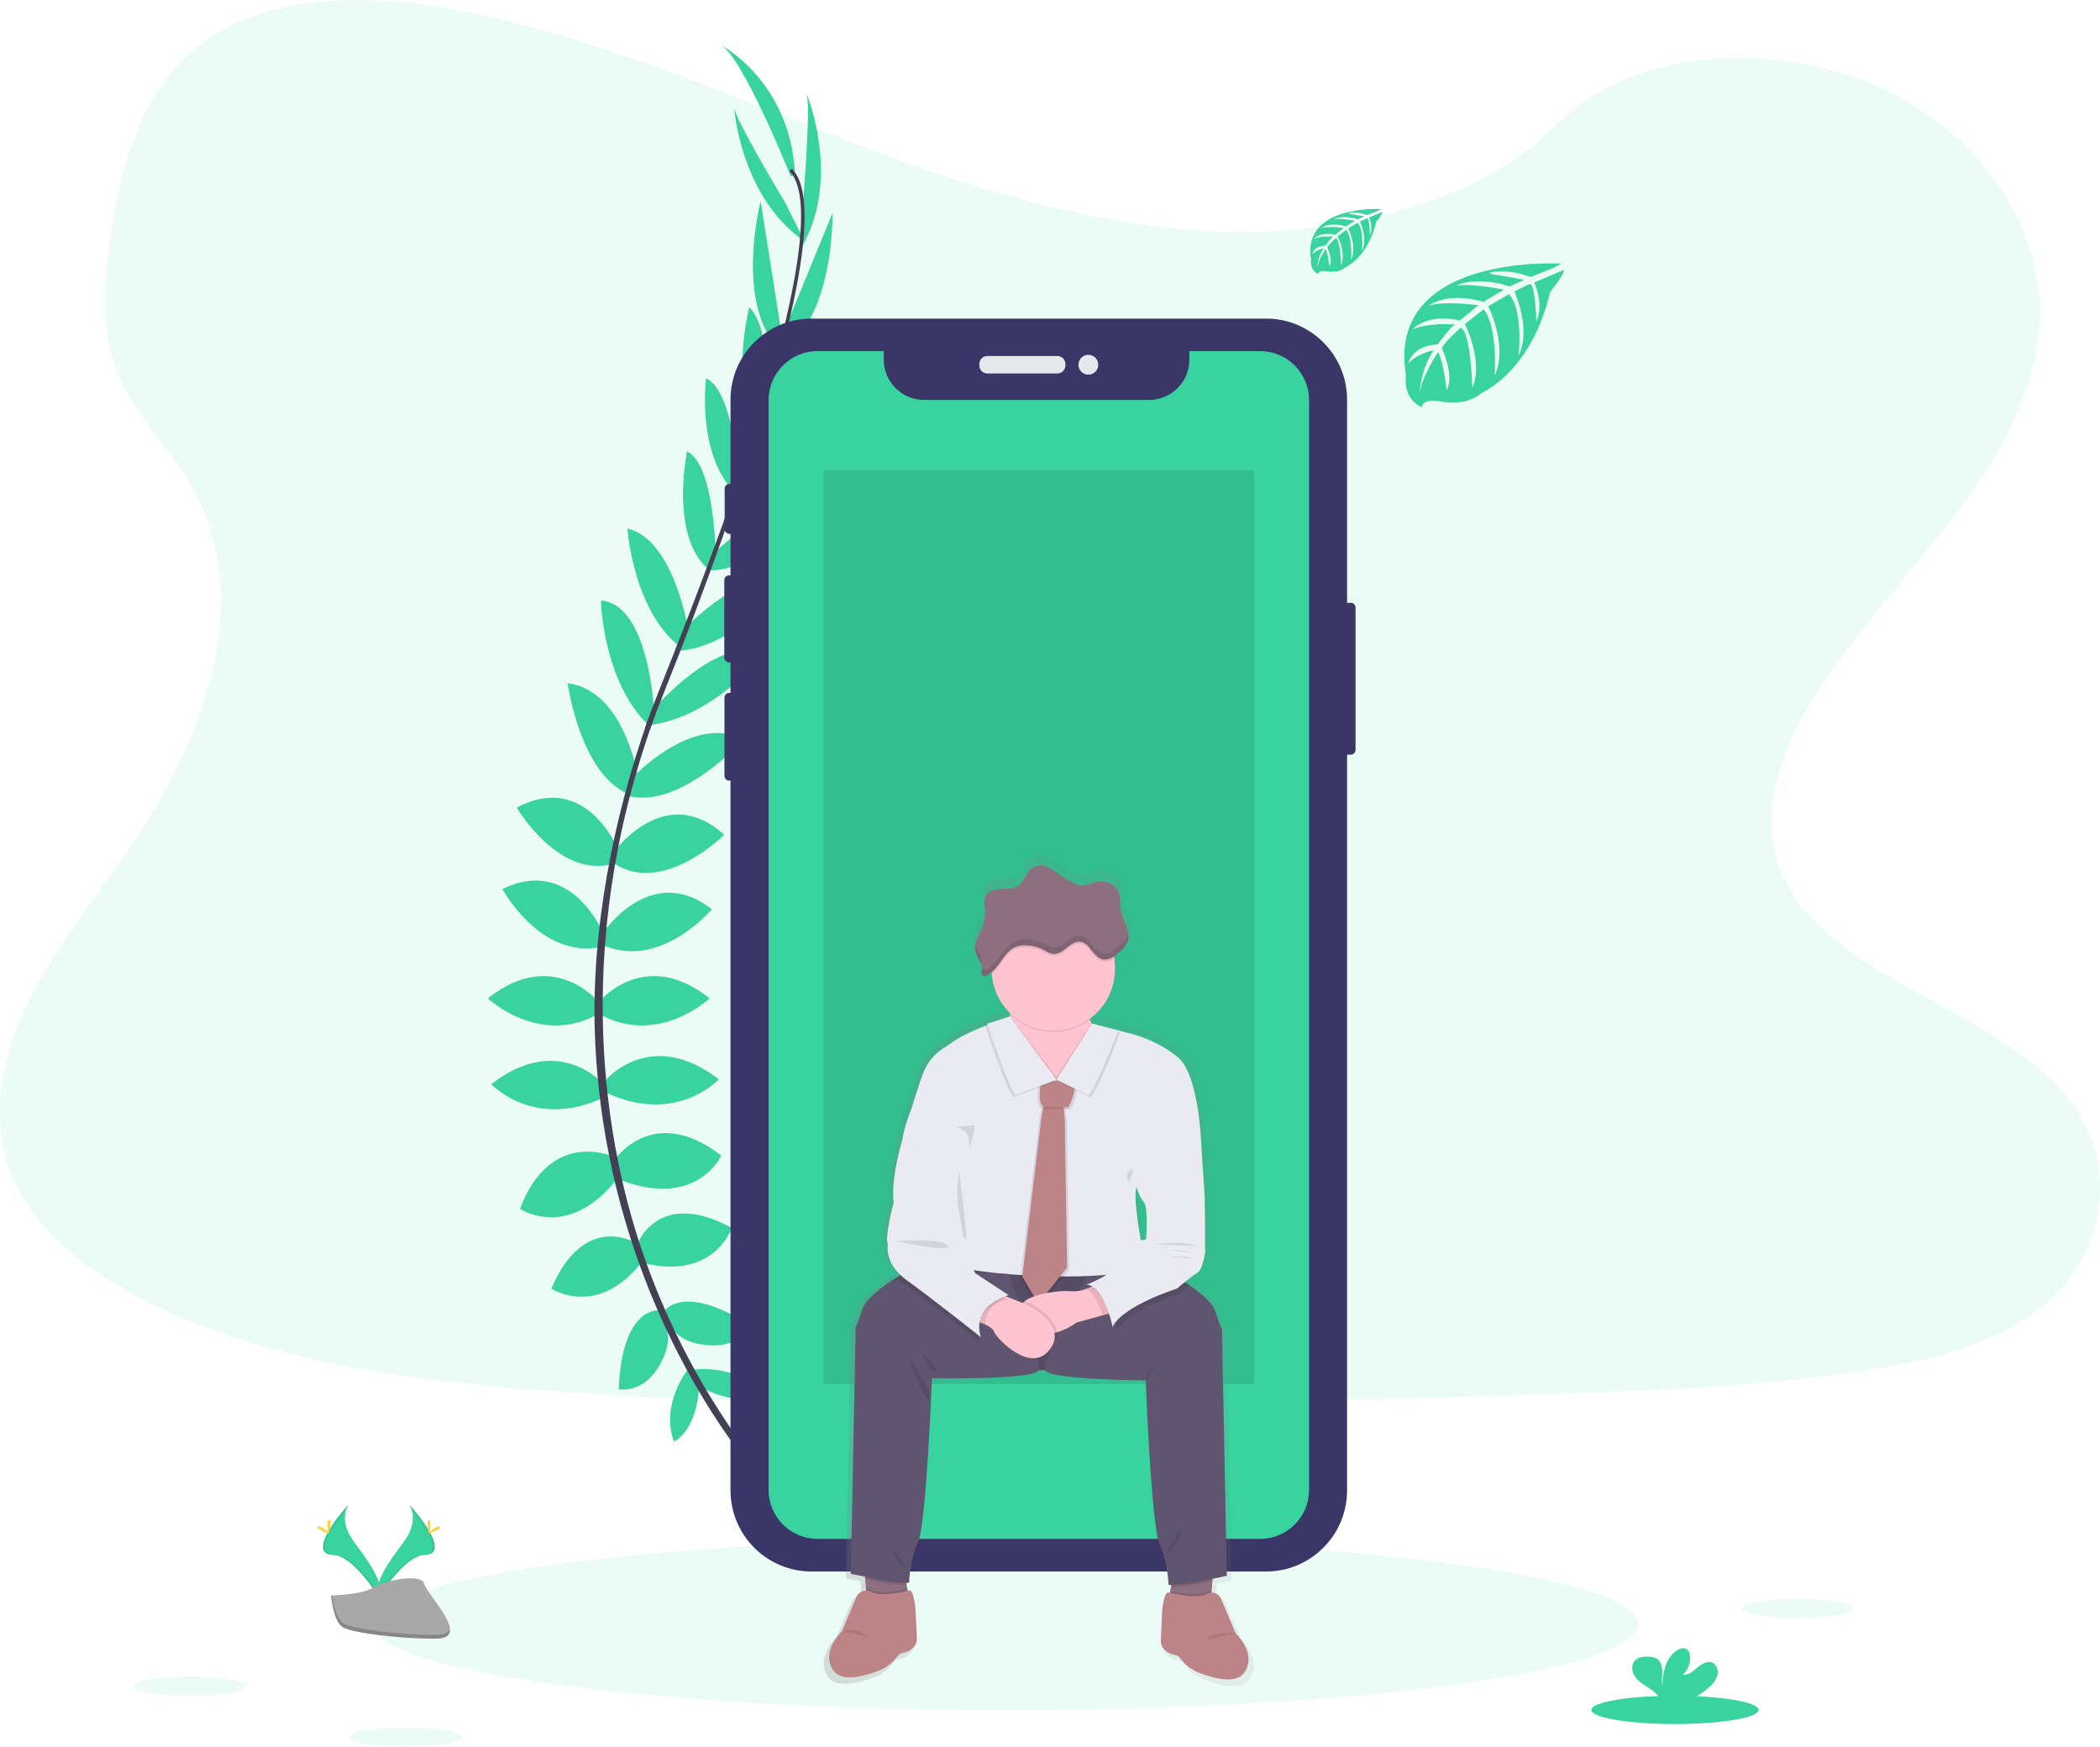
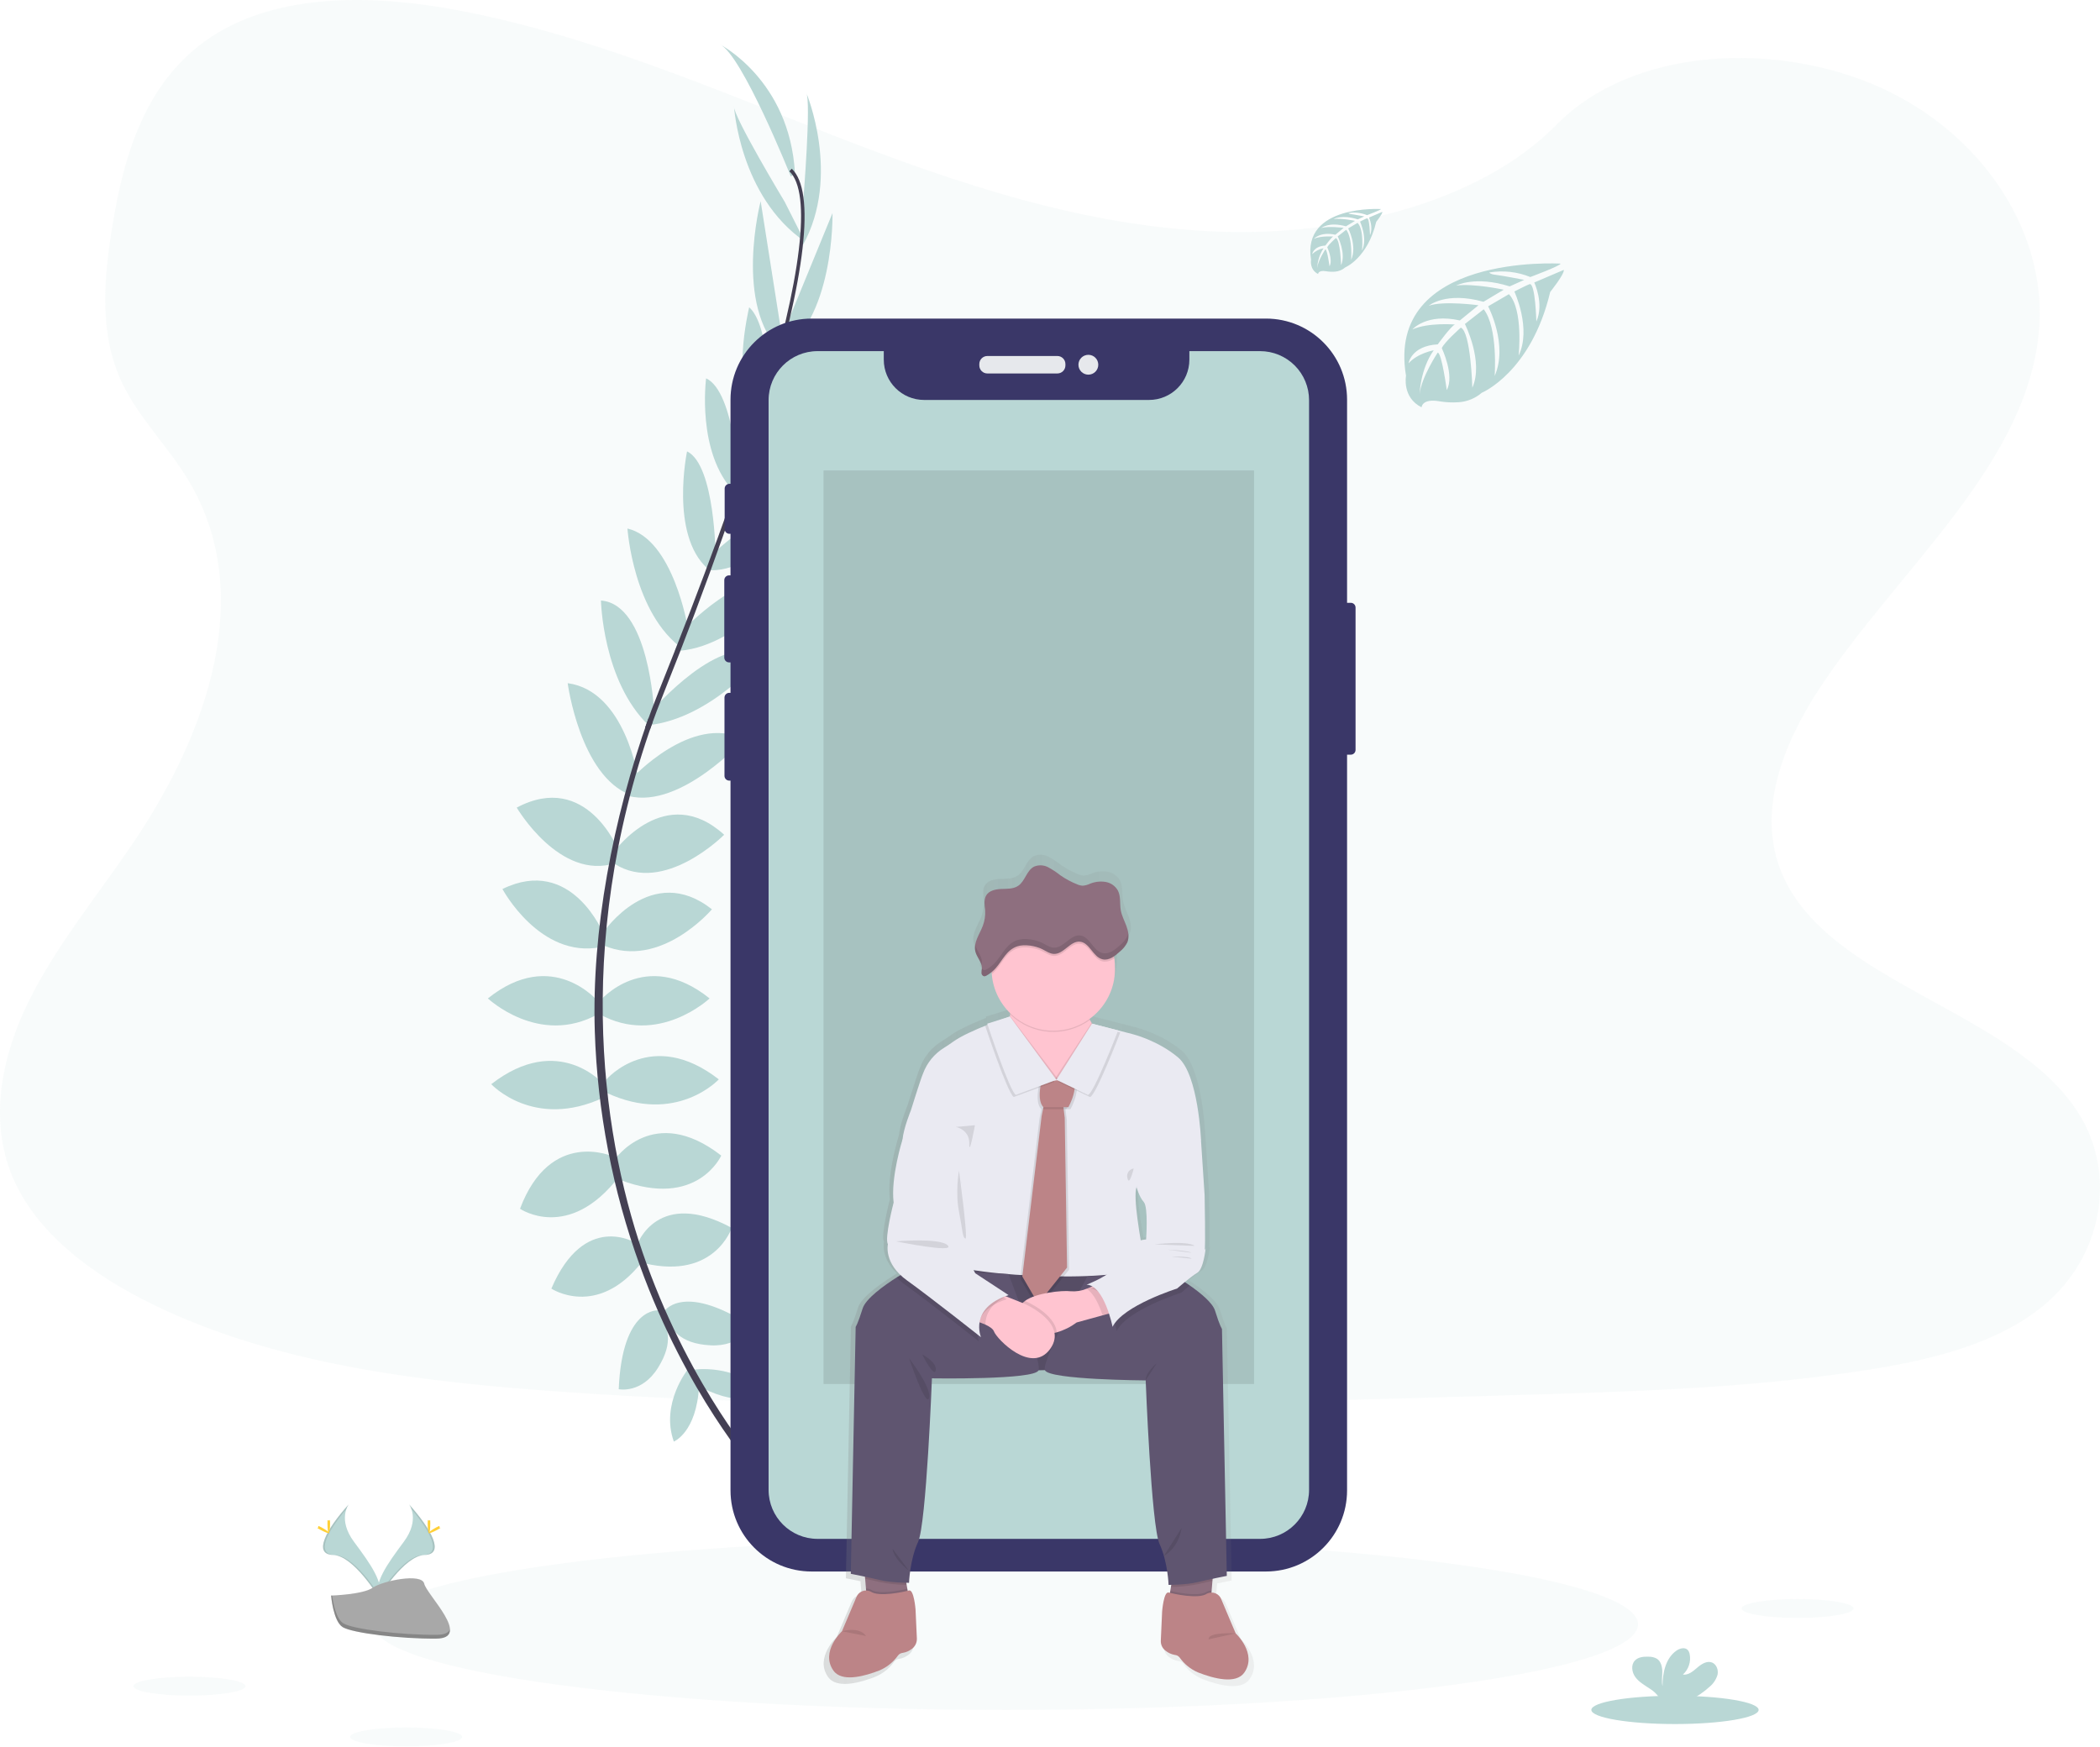
<svg xmlns="http://www.w3.org/2000/svg" id="ae7ad495-543d-4c4b-9483-8059c5566fe6" data-name="Layer 1" width="1009.54" height="839.64" viewBox="0 0 1009.54 839.64">
  <defs>
    <linearGradient id="f9d7795c-47ab-4264-adf8-fc9a284cd87a" x1="491.14" y1="640.96" x2="698.09" y2="640.96" gradientUnits="userSpaceOnUse">
      <stop offset="0" stop-color="gray" stop-opacity="0.25" />
      <stop offset="0.54" stop-color="gray" stop-opacity="0.12" />
      <stop offset="1" stop-color="gray" stop-opacity="0.1" />
    </linearGradient>
  </defs>
-   <path d="M681.78,141.58c-64.72-2.25-126.36-23.14-185.22-46S379.4,47.39,316.23,35.28c-40.63-7.79-87.1-8.89-119.83,12.89-31.51,21-41.69,57.15-47.16,90.73-4.12,25.26-6.54,51.85,4.74,75.49,7.84,16.42,21.74,30.22,31.36,45.95,33.47,54.72,9.81,122.2-26.45,175.63-17,25.07-36.75,49-49.88,75.66s-19.2,57.25-7.71,84.47c11.38,27,38.51,47.24,67.9,61.49,59.69,28.95,130,37.23,198.61,41.92,151.83,10.39,304.46,5.89,456.69,1.39,56.34-1.67,112.92-3.36,168.34-12.07,30.78-4.84,62.55-12.51,84.9-31.05,28.36-23.53,35.39-63.37,16.38-92.88-31.88-49.49-120-61.78-142.31-114.89-12.26-29.24.33-61.8,18.16-88.92,38.24-58.16,102.33-109.19,105.7-175.67,2.32-45.66-28.49-91.39-76.13-113-49.93-22.64-119.18-19.8-156,17.69C805.59,128.71,738.93,143.56,681.78,141.58Z" transform="translate(-95.23 -30.18)" fill="#38d39f" opacity="0.1" />
-   <ellipse cx="483.49" cy="780.99" rx="303.97" ry="41.12" fill="#38d39f" opacity="0.1" />
-   <path d="M428.24,688.75s21-3.36,33.6,11.48c0,0-9.24,7.28-29.12-2.8Z" transform="translate(-95.23 -30.18)" fill="#38d39f" />
-   <path d="M426,688.42S412.6,705,419.17,723.27c0,0,10.92-4.37,12.11-26.63Z" transform="translate(-95.23 -30.18)" fill="#38d39f" />
-   <path d="M414,661.31s8.4-15.4,42,6.16c0,0-4.48,10.36-19.32,9.52S417.87,669.43,414,661.31Z" transform="translate(-95.23 -30.18)" fill="#38d39f" />
-   <path d="M411.79,660.2s-17.43-2-19.12,37.9c0,0,11.05,2.3,18.9-10.33S416.17,668.08,411.79,660.2Z" transform="translate(-95.23 -30.18)" fill="#38d39f" />
-   <path d="M401.63,628.38s9.8-27.17,45.37-7.85c0,0-8.12,24.93-41.73,17.09Z" transform="translate(-95.23 -30.18)" fill="#38d39f" />
-   <path d="M390.71,587.77s18.48-27.44,51.25-2c0,0-11.48,25.76-48.45,11.76Z" transform="translate(-95.23 -30.18)" fill="#38d39f" />
-   <path d="M386.79,549.13s21.56-25.2,54,0c0,0-20.45,22.12-54,6.44Z" transform="translate(-95.23 -30.18)" fill="#38d39f" />
-   <path d="M383.43,511.61s21.84-26.33,52.93-1.4c0,0-24.65,23.24-52.93,7.56Z" transform="translate(-95.23 -30.18)" fill="#38d39f" />
-   <path d="M385.39,478.28s23-33.88,52.09-10.92c0,0-24.65,29.13-52.09,17.36Z" transform="translate(-95.23 -30.18)" fill="#38d39f" />
-   <path d="M390.71,439.36s24.36-33.6,52.65-7.84c0,0-28.85,29.12-52.65,14Z" transform="translate(-95.23 -30.18)" fill="#38d39f" />
-   <path d="M398.84,404.57s28.83-31.57,54-19c0,0-30.06,33.53-55.26,27.37Z" transform="translate(-95.23 -30.18)" fill="#38d39f" />
-   <path d="M408.91,371.6s33.33-38.65,52.65-25.77c0,0-24.52,30-55,33.05Z" transform="translate(-95.23 -30.18)" fill="#38d39f" />
-   <path d="M423.46,333.34s29.14-31.58,50.42-23.74c0,0-24.92,32.77-54.33,33.61Z" transform="translate(-95.23 -30.18)" fill="#38d39f" />
-   <path d="M436.64,297.56s32.2-30.24,46.2-24.92c0,0-23.24,33.6-47.6,31.64Z" transform="translate(-95.23 -30.18)" fill="#38d39f" />
-   <path d="M449.52,264.52s27.72-36.12,42.84-33.32c0,0-16.8,32.2-42.84,37Z" transform="translate(-95.23 -30.18)" fill="#38d39f" />
-   <path d="M463.49,220s24.51-27.7,37.74-27.63c0,0-19.34,37-38.74,36.66Z" transform="translate(-95.23 -30.18)" fill="#38d39f" />
-   <path d="M471.78,190.31l23.66-57.68s1.19,52.14-26.68,68.38Z" transform="translate(-95.23 -30.18)" fill="#38d39f" />
-   <path d="M481.38,126.7s3.92-48.16,1.4-52.08c0,0,16.93,40-1.56,73.36Z" transform="translate(-95.23 -30.18)" fill="#38d39f" />
-   <path d="M400.72,627.73s-24.55-15.21-40.43,22c0,0,21.84,14.5,43.31-12.51Z" transform="translate(-95.23 -30.18)" fill="#38d39f" />
-   <path d="M389.93,586.22s-30.1-13.73-44.71,25.12c0,0,23.26,16,47.45-15.3Z" transform="translate(-95.23 -30.18)" fill="#38d39f" />
-   <path d="M385.39,551.44s-21.56-25.2-54,0c0,0,20.44,22.12,54,6.44Z" transform="translate(-95.23 -30.18)" fill="#38d39f" />
-   <path d="M382.7,511.61s-21.85-26.33-52.93-1.4c0,0,24.64,23.24,52.93,7.56Z" transform="translate(-95.23 -30.18)" fill="#38d39f" />
-   <path d="M385.39,479.24s-15.32-37.95-48.62-21.63c0,0,18,33.66,47.27,27.93Z" transform="translate(-95.23 -30.18)" fill="#38d39f" />
-   <path d="M392.64,439.17s-15.22-38.61-49-20.71c0,0,20.68,35.39,47.5,26.68Z" transform="translate(-95.23 -30.18)" fill="#38d39f" />
-   <path d="M402.08,404.77s-6-42.34-33.95-46.13c0,0,5.93,44.64,30.22,53.75Z" transform="translate(-95.23 -30.18)" fill="#38d39f" />
-   <path d="M409.63,371.67s-2.35-51-25.5-52.77c0,0,.78,38.7,22.89,60Z" transform="translate(-95.23 -30.18)" fill="#38d39f" />
-   <path d="M425.87,331.88s-6.91-42.4-29-47.59c0,0,2.74,41.07,26.81,58Z" transform="translate(-95.23 -30.18)" fill="#38d39f" />
-   <path d="M439.26,297.87s-.24-44.18-13.74-50.67c0,0-8.37,40,9.83,56.31Z" transform="translate(-95.23 -30.18)" fill="#38d39f" />
-   <path d="M450.55,264s-1.9-45.5-15.87-51.91c0,0-4.79,36,13.77,54.88Z" transform="translate(-95.23 -30.18)" fill="#38d39f" />
-   <path d="M465.45,223.6s-.09-37-10.07-45.68c0,0-9.92,40.54,4.86,53.12Z" transform="translate(-95.23 -30.18)" fill="#38d39f" />
-   <path d="M470.6,188.49l-9.7-61.59s-13.2,50.47,10.16,72.7Z" transform="translate(-95.23 -30.18)" fill="#38d39f" />
-   <path d="M472.5,127.28s-24.93-41.39-24.41-46c0,0,2.64,43.4,34,65Z" transform="translate(-95.23 -30.18)" fill="#38d39f" />
-   <path d="M475.42,115.06S451.9,56.25,441.26,51.49c0,0,33.6,17.08,36.12,61.89Z" transform="translate(-95.23 -30.18)" fill="#38d39f" />
+   <path d="M681.78,141.58c-64.72-2.25-126.36-23.14-185.22-46S379.4,47.39,316.23,35.28c-40.63-7.79-87.1-8.89-119.83,12.89-31.51,21-41.69,57.15-47.16,90.73-4.12,25.26-6.54,51.85,4.74,75.49,7.84,16.42,21.74,30.22,31.36,45.95,33.47,54.72,9.81,122.2-26.45,175.63-17,25.07-36.75,49-49.88,75.66s-19.2,57.25-7.71,84.47c11.38,27,38.51,47.24,67.9,61.49,59.69,28.95,130,37.23,198.61,41.92,151.83,10.39,304.46,5.89,456.69,1.39,56.34-1.67,112.92-3.36,168.34-12.07,30.78-4.84,62.55-12.51,84.9-31.05,28.36-23.53,35.39-63.37,16.38-92.88-31.88-49.49-120-61.78-142.31-114.89-12.26-29.24.33-61.8,18.16-88.92,38.24-58.16,102.33-109.19,105.7-175.67,2.32-45.66-28.49-91.39-76.13-113-49.93-22.64-119.18-19.8-156,17.69C805.59,128.71,738.93,143.56,681.78,141.58Z" transform="translate(-95.23 -30.18)" fill="#b9d7d5" opacity="0.1" />
+   <ellipse cx="483.49" cy="780.99" rx="303.97" ry="41.12" fill="#b9d7d5" opacity="0.1" />
+   <path d="M428.24,688.75s21-3.36,33.6,11.48c0,0-9.24,7.28-29.12-2.8Z" transform="translate(-95.23 -30.18)" fill="#b9d7d5" />
+   <path d="M426,688.42S412.6,705,419.17,723.27c0,0,10.92-4.37,12.11-26.63Z" transform="translate(-95.23 -30.18)" fill="#b9d7d5" />
+   <path d="M414,661.31s8.4-15.4,42,6.16c0,0-4.48,10.36-19.32,9.52S417.87,669.43,414,661.31Z" transform="translate(-95.23 -30.18)" fill="#b9d7d5" />
+   <path d="M411.79,660.2s-17.43-2-19.12,37.9c0,0,11.05,2.3,18.9-10.33S416.17,668.08,411.79,660.2Z" transform="translate(-95.23 -30.18)" fill="#b9d7d5" />
+   <path d="M401.63,628.38s9.8-27.17,45.37-7.85c0,0-8.12,24.93-41.73,17.09Z" transform="translate(-95.23 -30.18)" fill="#b9d7d5" />
+   <path d="M390.71,587.77s18.48-27.44,51.25-2c0,0-11.48,25.76-48.45,11.76Z" transform="translate(-95.23 -30.18)" fill="#b9d7d5" />
+   <path d="M386.79,549.13s21.56-25.2,54,0c0,0-20.45,22.12-54,6.44Z" transform="translate(-95.23 -30.18)" fill="#b9d7d5" />
+   <path d="M383.43,511.61s21.84-26.33,52.93-1.4c0,0-24.65,23.24-52.93,7.56Z" transform="translate(-95.23 -30.18)" fill="#b9d7d5" />
+   <path d="M385.39,478.28s23-33.88,52.09-10.92c0,0-24.65,29.13-52.09,17.36Z" transform="translate(-95.23 -30.18)" fill="#b9d7d5" />
+   <path d="M390.71,439.36s24.36-33.6,52.65-7.84c0,0-28.85,29.12-52.65,14Z" transform="translate(-95.23 -30.18)" fill="#b9d7d5" />
+   <path d="M398.84,404.57s28.83-31.57,54-19c0,0-30.06,33.53-55.26,27.37Z" transform="translate(-95.23 -30.18)" fill="#b9d7d5" />
+   <path d="M408.91,371.6s33.33-38.65,52.65-25.77c0,0-24.52,30-55,33.05Z" transform="translate(-95.23 -30.18)" fill="#b9d7d5" />
+   <path d="M423.46,333.34s29.14-31.58,50.42-23.74c0,0-24.92,32.77-54.33,33.61Z" transform="translate(-95.23 -30.18)" fill="#b9d7d5" />
+   <path d="M436.64,297.56s32.2-30.24,46.2-24.92c0,0-23.24,33.6-47.6,31.64Z" transform="translate(-95.23 -30.18)" fill="#b9d7d5" />
+   <path d="M449.52,264.52s27.72-36.12,42.84-33.32c0,0-16.8,32.2-42.84,37Z" transform="translate(-95.23 -30.18)" fill="#b9d7d5" />
+   <path d="M463.49,220s24.51-27.7,37.74-27.63c0,0-19.34,37-38.74,36.66Z" transform="translate(-95.23 -30.18)" fill="#b9d7d5" />
+   <path d="M471.78,190.31l23.66-57.68s1.19,52.14-26.68,68.38Z" transform="translate(-95.23 -30.18)" fill="#b9d7d5" />
+   <path d="M481.38,126.7s3.92-48.16,1.4-52.08c0,0,16.93,40-1.56,73.36Z" transform="translate(-95.23 -30.18)" fill="#b9d7d5" />
+   <path d="M400.72,627.73s-24.55-15.21-40.43,22c0,0,21.84,14.5,43.31-12.51Z" transform="translate(-95.23 -30.18)" fill="#b9d7d5" />
+   <path d="M389.93,586.22s-30.1-13.73-44.71,25.12c0,0,23.26,16,47.45-15.3Z" transform="translate(-95.23 -30.18)" fill="#b9d7d5" />
+   <path d="M385.39,551.44s-21.56-25.2-54,0c0,0,20.44,22.12,54,6.44Z" transform="translate(-95.23 -30.18)" fill="#b9d7d5" />
+   <path d="M382.7,511.61s-21.85-26.33-52.93-1.4c0,0,24.64,23.24,52.93,7.56Z" transform="translate(-95.23 -30.18)" fill="#b9d7d5" />
+   <path d="M385.39,479.24s-15.32-37.95-48.62-21.63c0,0,18,33.66,47.27,27.93Z" transform="translate(-95.23 -30.18)" fill="#b9d7d5" />
+   <path d="M392.64,439.17s-15.22-38.61-49-20.71c0,0,20.68,35.39,47.5,26.68Z" transform="translate(-95.23 -30.18)" fill="#b9d7d5" />
+   <path d="M402.08,404.77s-6-42.34-33.95-46.13c0,0,5.93,44.64,30.22,53.75Z" transform="translate(-95.23 -30.18)" fill="#b9d7d5" />
+   <path d="M409.63,371.67s-2.35-51-25.5-52.77c0,0,.78,38.7,22.89,60Z" transform="translate(-95.23 -30.18)" fill="#b9d7d5" />
+   <path d="M425.87,331.88s-6.91-42.4-29-47.59c0,0,2.74,41.07,26.81,58Z" transform="translate(-95.23 -30.18)" fill="#b9d7d5" />
+   <path d="M439.26,297.87s-.24-44.18-13.74-50.67c0,0-8.37,40,9.83,56.31Z" transform="translate(-95.23 -30.18)" fill="#b9d7d5" />
+   <path d="M450.55,264s-1.9-45.5-15.87-51.91c0,0-4.79,36,13.77,54.88Z" transform="translate(-95.23 -30.18)" fill="#b9d7d5" />
+   <path d="M465.45,223.6s-.09-37-10.07-45.68c0,0-9.92,40.54,4.86,53.12Z" transform="translate(-95.23 -30.18)" fill="#b9d7d5" />
+   <path d="M470.6,188.49l-9.7-61.59s-13.2,50.47,10.16,72.7Z" transform="translate(-95.23 -30.18)" fill="#b9d7d5" />
+   <path d="M472.5,127.28s-24.93-41.39-24.41-46c0,0,2.64,43.4,34,65Z" transform="translate(-95.23 -30.18)" fill="#b9d7d5" />
+   <path d="M475.42,115.06S451.9,56.25,441.26,51.49c0,0,33.6,17.08,36.12,61.89Z" transform="translate(-95.23 -30.18)" fill="#b9d7d5" />
  <path d="M462.36,229.35l-1.61-.49c19.85-64.73,24.81-106,13.95-116.34l1.16-1.22C487.36,122.21,482.7,163,462.36,229.35Z" transform="translate(-95.23 -30.18)" fill="#444053" />
  <path d="M407.7,380.87l-2.37-.84c2.1-5.93,4.37-11.95,6.75-17.89,20.72-51.64,38.36-99.67,49.67-136.55l2.07-1c-11.33,36.95-28.65,86.83-49.4,138.53C412.05,369,409.79,375,407.7,380.87Z" transform="translate(-95.23 -30.18)" fill="#444053" />
  <path d="M457.79,737.2c-.32-.36-32.5-36.58-54.92-98.44A364.43,364.43,0,0,1,381.17,526c-1.54-48.13,8.56-101.87,25.86-150.68l1.88,2.2c-38.83,109.56-23.4,203.45-2.94,260,22.2,61.29,54,97.13,54.32,97.48Z" transform="translate(-95.23 -30.18)" fill="#444053" />
  <rect x="642.8" y="289.82" width="8.86" height="73.02" rx="2.29" ry="2.29" fill="#3a3768" />
  <rect x="348.37" y="232.61" width="4.97" height="24.04" rx="2.29" ry="2.29" fill="#3a3768" />
  <rect x="348.19" y="276.63" width="5.6" height="41.84" rx="2.29" ry="2.29" fill="#3a3768" />
  <rect x="348.28" y="333.11" width="5.33" height="42.2" rx="2.29" ry="2.29" fill="#3a3768" />
  <rect x="351.18" y="153.17" width="296.4" height="602.39" rx="38.99" ry="38.99" fill="#3a3768" />
-   <path d="M701,199H667v4.09a19.38,19.38,0,0,1-19.39,19.38H539.48a19.38,19.38,0,0,1-19.39-19.38V199H488.26a23.54,23.54,0,0,0-23.54,23.54V746.51a23.54,23.54,0,0,0,23.54,23.54H701a23.54,23.54,0,0,0,23.54-23.54V222.58A23.54,23.54,0,0,0,701,199Z" transform="translate(-95.23 -30.18)" fill="#38d39f" />
+   <path d="M701,199H667v4.09a19.38,19.38,0,0,1-19.39,19.38H539.48a19.38,19.38,0,0,1-19.39-19.38V199H488.26a23.54,23.54,0,0,0-23.54,23.54V746.51a23.54,23.54,0,0,0,23.54,23.54H701a23.54,23.54,0,0,0,23.54-23.54V222.58A23.54,23.54,0,0,0,701,199Z" transform="translate(-95.23 -30.18)" fill="#b9d7d5" />
  <rect x="470.79" y="171.16" width="41.39" height="8.4" rx="3.87" ry="3.87" fill="#e6e8ec" />
  <circle cx="523.21" cy="175.36" r="4.77" fill="#e6e8ec" />
-   <path d="M845.43,156.93s-84.2-5.08-74.28,53.92c0,0-2,10.43,7.48,15.16,0,0,.15-4.37,8.64-2.88a39.5,39.5,0,0,0,9.15.44A19.06,19.06,0,0,0,807.6,219h0s23.67-9.78,32.87-48.46c0,0,6.81-8.44,6.54-10.61L832.8,166s4.86,10.25,1,18.77c0,0-.46-18.4-3.19-18-.55.08-7.38,3.55-7.38,3.55s8.35,17.85,2.05,30.83c0,0,2.39-22-4.66-29.54l-10,5.84s9.76,18.44,3.14,33.49c0,0,1.7-23.08-5.25-32.07l-9.06,7.07s9.17,18.17,3.58,30.65c0,0-.73-26.86-5.54-28.89,0,0-7.93,7-9.14,9.86,0,0,6.28,13.2,2.38,20.16,0,0-2.39-17.9-4.35-18,0,0-7.9,11.86-8.72,20,0,0,.34-12.09,6.81-21.12,0,0-7.64,1.31-12.1,6.26,0,0,1.23-8.38,14.05-9.12,0,0,6.53-9,8.27-9.54,0,0-12.74-1.07-20.47,2.36,0,0,6.8-7.91,22.81-4.31l8.95-7.31s-16.78-2.29-23.9.24c0,0,8.19-7,26.31-1.9l9.74-5.82s-14.31-3.08-22.83-2c0,0,9-4.85,25.69.41l7-3.13s-10.48-2.06-13.55-2.39-3.23-1.17-3.23-1.17a36.35,36.35,0,0,1,19.69,2.19S845.68,157.86,845.43,156.93Z" transform="translate(-95.23 -30.18)" fill="#38d39f" />
-   <path d="M759.06,130.69s-38-2.29-33.56,24.37c0,0-.89,4.71,3.38,6.85,0,0,.07-2,3.91-1.31a17.51,17.51,0,0,0,4.13.2,8.56,8.56,0,0,0,5.05-2.08h0s10.7-4.42,14.86-21.9c0,0,3.07-3.81,2.95-4.79l-6.42,2.74s2.19,4.63.47,8.48c0,0-.21-8.31-1.44-8.12-.25,0-3.34,1.61-3.34,1.61s3.78,8.07.93,13.93c0,0,1.08-9.94-2.11-13.35L743.35,140s4.41,8.33,1.42,15.13c0,0,.77-10.43-2.37-14.49l-4.09,3.2s4.14,8.21,1.62,13.85c0,0-.34-12.14-2.51-13.06,0,0-3.58,3.16-4.13,4.46,0,0,2.84,6,1.08,9.11,0,0-1.08-8.09-2-8.13,0,0-3.57,5.36-3.94,9a19.52,19.52,0,0,1,3.08-9.54,10.76,10.76,0,0,0-5.47,2.83s.56-3.79,6.35-4.12c0,0,3-4.07,3.74-4.32,0,0-5.76-.48-9.25,1.07,0,0,3.07-3.57,10.3-1.95l4-3.3s-7.59-1-10.8.11c0,0,3.7-3.16,11.89-.86l4.4-2.63s-6.47-1.39-10.32-.89c0,0,4.07-2.19,11.61.18l3.15-1.41s-4.74-.93-6.13-1.08-1.46-.53-1.46-.53a16.39,16.39,0,0,1,8.9,1S759.18,131.11,759.06,130.69Z" transform="translate(-95.23 -30.18)" fill="#38d39f" />
+   <path d="M845.43,156.93s-84.2-5.08-74.28,53.92c0,0-2,10.43,7.48,15.16,0,0,.15-4.37,8.64-2.88a39.5,39.5,0,0,0,9.15.44A19.06,19.06,0,0,0,807.6,219h0s23.67-9.78,32.87-48.46c0,0,6.81-8.44,6.54-10.61L832.8,166s4.86,10.25,1,18.77c0,0-.46-18.4-3.19-18-.55.08-7.38,3.55-7.38,3.55s8.35,17.85,2.05,30.83c0,0,2.39-22-4.66-29.54l-10,5.84s9.76,18.44,3.14,33.49c0,0,1.7-23.08-5.25-32.07l-9.06,7.07s9.17,18.17,3.58,30.65c0,0-.73-26.86-5.54-28.89,0,0-7.93,7-9.14,9.86,0,0,6.28,13.2,2.38,20.16,0,0-2.39-17.9-4.35-18,0,0-7.9,11.86-8.72,20,0,0,.34-12.09,6.81-21.12,0,0-7.64,1.31-12.1,6.26,0,0,1.23-8.38,14.05-9.12,0,0,6.53-9,8.27-9.54,0,0-12.74-1.07-20.47,2.36,0,0,6.8-7.91,22.81-4.31l8.95-7.31s-16.78-2.29-23.9.24c0,0,8.19-7,26.31-1.9l9.74-5.82s-14.31-3.08-22.83-2c0,0,9-4.85,25.69.41l7-3.13s-10.48-2.06-13.55-2.39-3.23-1.17-3.23-1.17a36.35,36.35,0,0,1,19.69,2.19S845.68,157.86,845.43,156.93Z" transform="translate(-95.23 -30.18)" fill="#b9d7d5" />
+   <path d="M759.06,130.69s-38-2.29-33.56,24.37c0,0-.89,4.71,3.38,6.85,0,0,.07-2,3.91-1.31a17.51,17.51,0,0,0,4.13.2,8.56,8.56,0,0,0,5.05-2.08h0s10.7-4.42,14.86-21.9c0,0,3.07-3.81,2.95-4.79l-6.42,2.74s2.19,4.63.47,8.48c0,0-.21-8.31-1.44-8.12-.25,0-3.34,1.61-3.34,1.61s3.78,8.07.93,13.93c0,0,1.08-9.94-2.11-13.35L743.35,140s4.41,8.33,1.42,15.13c0,0,.77-10.43-2.37-14.49l-4.09,3.2s4.14,8.21,1.62,13.85c0,0-.34-12.14-2.51-13.06,0,0-3.58,3.16-4.13,4.46,0,0,2.84,6,1.08,9.11,0,0-1.08-8.09-2-8.13,0,0-3.57,5.36-3.94,9a19.52,19.52,0,0,1,3.08-9.54,10.76,10.76,0,0,0-5.47,2.83s.56-3.79,6.35-4.12c0,0,3-4.07,3.74-4.32,0,0-5.76-.48-9.25,1.07,0,0,3.07-3.57,10.3-1.95l4-3.3s-7.59-1-10.8.11c0,0,3.7-3.16,11.89-.86l4.4-2.63s-6.47-1.39-10.32-.89c0,0,4.07-2.19,11.61.18l3.15-1.41s-4.74-.93-6.13-1.08-1.46-.53-1.46-.53a16.39,16.39,0,0,1,8.9,1S759.18,131.11,759.06,130.69Z" transform="translate(-95.23 -30.18)" fill="#b9d7d5" />
  <rect x="395.91" y="226.18" width="206.95" height="439.24" opacity="0.1" />
  <path d="M691.75,818.22s-4.88-11.36-7.06-16.6c-1.23-3-3.31-3.5-4.9-3.43l.09-1,.39-4.73.08-1c3.77-.79,7-1.41,7-1.41L685,668.73s-1-1.28-3.42-9c-1.2-3.85-7-8.58-12.42-12.35-.85-.59-1.68-1.15-2.5-1.69a62.39,62.39,0,0,1,6.21-4.58c3.08-1.79,4.1-12,4.1-12l-.51,1c.51-1,0-27.07,0-27.07l-1.8-27.06s-1.28-32.17-11.28-40.6S640.75,524,640.75,524l-7-1.8h0l-12.9-3.31c-.36-.59-.71-1.21-1-1.86-.13-.25-.25-.51-.37-.77a30.2,30.2,0,0,0,12.75-24.65,29.73,29.73,0,0,0-.39-4.84c0-.3-.11-.61-.17-.91a25.2,25.2,0,0,0,3-2.41,13.63,13.63,0,0,0,3.66-4.49h0a7.57,7.57,0,0,0,.34-1.05c0-.1,0-.2.06-.31s.09-.53.12-.8c0-.1,0-.2,0-.3,0-.29,0-.59,0-.88,0-.07,0-.14,0-.22,0-.33-.05-.66-.1-1a.13.13,0,0,0,0-.06h0a17.21,17.21,0,0,0-.9-3.4c-1-2.58-2.3-5-2.77-7.75-.58-3.25.09-6.8-1.46-9.72a8.67,8.67,0,0,0-6.09-4.19,14.35,14.35,0,0,0-7.52.86,10.7,10.7,0,0,1-3.71,1,7.75,7.75,0,0,1-2.71-.66,40.19,40.19,0,0,1-8.4-4.51,40.22,40.22,0,0,0-6-3.92,8.12,8.12,0,0,0-6.92-.28c-3.7,1.88-4.4,7.12-7.84,9.43-2.37,1.6-5.46,1.44-8.32,1.54s-6.1.81-7.51,3.29c-1,1.72-.76,3.77-.57,5.78l.06.68c0,.24,0,.49.06.73a18.37,18.37,0,0,1-1.13,7.56c-1.38,3.66-4,7.27-3.91,11h0a7.66,7.66,0,0,0,.23,1.76,8.45,8.45,0,0,0,.28.85h0a37.24,37.24,0,0,0,1.85,3.61l.09.16c.07.14.14.28.2.42s.18.38.25.57.08.19.11.28.13.37.18.56a5.36,5.36,0,0,1,.21,1.74,16.2,16.2,0,0,0-.19,2.29,1.68,1.68,0,0,0,1.34,1.63,2.23,2.23,0,0,0,1.16-.36,18.57,18.57,0,0,0,2.55-1.75c0,.32,0,.64.06,1a30.26,30.26,0,0,0,9.09,18.83c0,.31,0,.63-.07,1s-.05.72-.07,1.09h0l-11.2,3.52s.06.2.18.54l-1.18.47h0c-5.81,2.35-12.28,5.27-15.9,7.92-1.6,1.16-3.06,2.11-4.37,2.9a25,25,0,0,0-10.36,12.55l-.15.38c-1,2.29-5.9,17.87-5.9,17.87s-3.59,8.68-4.11,14.3c0,0-5.9,18.63-4.36,30.89,0,0-4.62,17.62-2.82,20.42,0,0-1.84,7.58,6.24,15.21-.59.36-1.23.75-1.9,1.18-6.26,3.94-15.29,10.33-16.83,15.26-2.39,7.67-3.42,9-3.42,9L501.88,789s3.23.62,7,1.4l.08,1,.39,4.72.09,1c-1.59-.07-3.67.48-4.9,3.44-2.19,5.23-7,16.58-7,16.58s-10.77,10-4.24,19.28a6.68,6.68,0,0,0,1,1.16c4.69,4.26,14.69,1.53,21.8-1.25a21.26,21.26,0,0,0,9-7.26,3.42,3.42,0,0,1,2.4-1.33,9.8,9.8,0,0,0,4.47-1.95,6,6,0,0,0,2.46-5,.76.76,0,0,1,0-.15l-.63-14.23s-.77-9.94-3.22-9.3l-.63.15-.17-1h0l-.33-1.93-.17-1,1.36,0s.34-11.24,4.45-20.08S541.9,693,541.9,693s50.87.83,52.57-3.94v0c1,0,2.09,0,3.13-.07,1.71,4.77,49.72,5,49.72,5s2.73,71.49,6.83,80.34a40.82,40.82,0,0,1,2.15,5.86h0a65.41,65.41,0,0,1,2.31,14.21l1.36,0-.18,1-.33,1.92-.17,1-.65-.15c-2.43-.63-3.2,9.31-3.2,9.31l-.65,14.32a5.81,5.81,0,0,0,2.38,5,10,10,0,0,0,4.55,2,3.34,3.34,0,0,1,2.4,1.32,21.32,21.32,0,0,0,9,7.26c7.68,3,18.72,5.93,22.82.1C702.52,828.18,691.75,818.22,691.75,818.22ZM562.45,639.88v0l.12,0ZM642.8,599s1.29,4.85,3.59,7.4,1.16,18.39,1.16,18.39a14.2,14.2,0,0,0-2.68.43C643.1,614.69,641.47,603,642.8,599Z" transform="translate(-95.23 -30.18)" fill="url(#f9d7795c-47ab-4264-adf8-fc9a284cd87a)" />
  <polygon points="436.96 768.43 416.85 770.43 416.29 763.7 415.9 759.07 415.35 752.3 434.35 753.3 435.86 761.99 436.18 763.88 436.19 763.88 436.96 768.43" fill="#8e6f7f" />
  <polygon points="583.41 753.31 582.86 760.07 582.48 764.7 581.91 771.43 561.79 769.43 562.59 764.88 562.9 763 564.41 754.31 583.41 753.31" fill="#8e6f7f" />
  <path d="M657.33,686.1l-59.8,2.81q-4.08.2-8.16,0l-57.13-2.8V640.85H657.33Z" transform="translate(-95.23 -30.18)" fill="#5f5570" />
  <path d="M657.33,686.1l-59.8,2.81q-4.08.2-8.16,0l-57.13-2.8V640.85H657.33Z" transform="translate(-95.23 -30.18)" opacity="0.1" />
  <path d="M580.75,518.91s-19.92,6.69-27.42,12.19c-1.56,1.14-3,2.08-4.26,2.85A24.4,24.4,0,0,0,539,546.23c-.05.14-.1.26-.15.37-1,2.25-5.75,17.5-5.75,17.5s-3.5,8.5-4,14,28.5,20.25,28.5,20.25-14,30.5-7.75,38.25,97.5,11.5,95.5,0-5.5-30.5-3.75-35.75l31-22.5s-1.25-31.5-11-39.75-22-11.25-22-11.25l-19.41-5s-6.84,17-14.34,19.25S581.92,533.46,580.75,518.91Z" transform="translate(-95.23 -30.18)" fill="#eaeaf2" />
  <path d="M608.73,547.54s-8.46,7.06-12.9,0c0,0-4,11.94,0,15.94l-.15.81-.71,3.56-9.26,77L593.33,658,607.2,640.6l-1.12-72-.5-4.13-.12-1h2.37S614.12,552.6,608.73,547.54Z" transform="translate(-95.23 -30.18)" opacity="0.1" />
  <path d="M610.73,547.54s-8.46,7.06-12.9,0c0,0-4,11.94,0,15.94l-.15.81-.71,3.56-9.26,77L595.33,658,609.2,640.6l-1.12-72-.5-4.13-.12-1h2.37S616.12,552.6,610.73,547.54Z" transform="translate(-95.23 -30.18)" opacity="0.1" />
  <polygon points="512.97 609.43 499.1 626.8 491.46 613.72 500.73 536.68 501.44 533.12 501.6 532.3 502.85 529.06 511.23 532.3 511.35 533.3 511.85 537.43 512.97 609.43" fill="#bc8487" />
  <path d="M531.09,792.16a67.93,67.93,0,0,1-12.85-1.31c-2.09-.52-4.71-1.1-7.1-1.61l-.56-6.77,19,1Z" transform="translate(-95.23 -30.18)" opacity="0.1" />
  <path d="M594.48,689c-1.66,4.67-51.24,3.85-51.24,3.85s-2.66,70-6.66,78.67-4.34,19.66-4.34,19.66-8.66,0-14-1.33-14-3-14-3l2.34-118.75s1-1.25,3.33-8.76c1.5-4.83,10.3-11.09,16.39-15,3.4-2.14,5.94-3.54,5.94-3.54l29.58,1.2,18.26.74S596.15,684.33,594.48,689Z" transform="translate(-95.23 -30.18)" fill="#5f5570" />
  <path d="M532.2,798.6l-20.12,2-.57-6.73a6,6,0,0,1,2.19.48c3.67,2.64,14.16.54,17.71-.3h0Z" transform="translate(-95.23 -30.18)" opacity="0.1" />
  <path d="M536,818.05a5.87,5.87,0,0,1-2.41,4.89,9.55,9.55,0,0,1-4.35,1.91,3.25,3.25,0,0,0-2.33,1.3,20.87,20.87,0,0,1-8.8,7.11c-6.93,2.72-16.68,5.39-21.25,1.22a6.32,6.32,0,0,1-1-1.13c-6.37-9.12,4.13-18.88,4.13-18.88s4.74-11.12,6.87-16.24a5,5,0,0,1,6.87-2.88c4,2.88,16.13.12,18.5-.49s3.13,9.11,3.13,9.11L536,817.9A.76.76,0,0,0,536,818.05Z" transform="translate(-95.23 -30.18)" fill="#bc8487" />
  <path d="M678.65,783.48l-.56,6.76c-2.39.51-5,1.09-7.11,1.61a68.11,68.11,0,0,1-12.84,1.32l1.51-8.69Z" transform="translate(-95.23 -30.18)" opacity="0.1" />
  <path d="M685,787.85s-8.66,1.67-14,3-14,1.33-14,1.33-.33-11-4.33-19.66S646,693.85,646,693.85s-46.78-.27-48.45-4.94,20.39-45,20.39-45l13.45-.7L657,641.85s5,2.72,10.24,6.39,10.93,8.33,12.1,12.1c2.33,7.51,3.33,8.76,3.33,8.76Z" transform="translate(-95.23 -30.18)" fill="#5f5570" />
  <path d="M677.71,794.87l-.56,6.73-20.13-2,.8-4.55c3.55.85,14,2.94,17.7.3A6,6,0,0,1,677.71,794.87Z" transform="translate(-95.23 -30.18)" opacity="0.1" />
  <path d="M675.52,796.35a5,5,0,0,1,6.88,2.88c2.12,5.12,6.87,16.25,6.87,16.25s10.5,9.75,4.13,18.87c-4,5.72-14.76,2.85-22.24-.09a20.74,20.74,0,0,1-8.8-7.11,3.26,3.26,0,0,0-2.34-1.3,9.81,9.81,0,0,1-4.44-2,5.72,5.72,0,0,1-2.31-4.88l.63-14s.75-9.73,3.12-9.12S671.52,799.23,675.52,796.35Z" transform="translate(-95.23 -30.18)" fill="#bc8487" />
  <path d="M623.83,527.35l-20.19,21.4-.56.6-.73-.43c-4.22-2.5-25.33-15.24-23.52-19.07,1-2.18,1.59-6.72,1.9-10.63,0-.47.06-.93.1-1.38.2-3.09.25-5.49.25-5.49s38-6.5,36.5,0c-.61,2.63.3,5.59,1.59,8.18.38.75.8,1.46,1.21,2.13A33,33,0,0,0,623.83,527.35Z" transform="translate(-95.23 -30.18)" fill="#ffc4d0" />
  <path d="M619.17,520.53a29.65,29.65,0,0,1-38.34-2.69c.2-3.09.25-5.49.25-5.49s38-6.5,36.5,0C617,515,617.88,517.94,619.17,520.53Z" transform="translate(-95.23 -30.18)" opacity="0.1" />
  <path d="M631.24,495.64A29.67,29.67,0,0,1,572,498.46q-.12-1.4-.12-2.82a29.67,29.67,0,1,1,59.33,0Z" transform="translate(-95.23 -30.18)" fill="#ffc4d0" />
  <path d="M630.87,490.9a7.1,7.1,0,0,1-5.58,1.51c-4.58-1-6.15-8-10.83-8.48s-7.79,6-12.53,5.87c-2-.05-3.8-1.36-5.64-2.27-3.22-1.59-8.52-2.56-12-1.36-5.23,1.79-7,6.63-10.34,10.48a15.25,15.25,0,0,1-1.87,1.81q-.12-1.4-.12-2.82a29.67,29.67,0,0,1,59-4.74Z" transform="translate(-95.23 -30.18)" opacity="0.1" />
  <path d="M596.29,486.54c1.84.9,3.6,2.22,5.64,2.27,4.73.12,7.82-6.39,12.52-5.88s6.25,7.45,10.85,8.48c3.09.7,6-1.61,8.31-3.76a13.23,13.23,0,0,0,3.57-4.39c1-2.48.48-5.34-.45-7.86s-2.24-4.94-2.7-7.59c-.56-3.18.09-6.66-1.42-9.52a8.43,8.43,0,0,0-5.94-4.1,14,14,0,0,0-7.33.83,10.37,10.37,0,0,1-3.61,1,7.64,7.64,0,0,1-2.65-.65,39.13,39.13,0,0,1-8.18-4.41,38.35,38.35,0,0,0-5.83-3.84,7.86,7.86,0,0,0-6.74-.27c-3.6,1.84-4.29,7-7.64,9.23-2.31,1.56-5.32,1.4-8.1,1.51s-6,.78-7.32,3.21c-1.18,2.09-.59,4.66-.44,7.05a18.1,18.1,0,0,1-1.11,7.4c-1.55,4.14-4.7,8.22-3.58,12.5.73,2.81,3.25,5.14,3.1,8a15.25,15.25,0,0,0-.19,2.23,1.65,1.65,0,0,0,1.31,1.6,2,2,0,0,0,1.12-.36,16.72,16.72,0,0,0,4.41-3.57c3.38-3.86,5.13-8.69,10.36-10.48C587.78,484,593.07,484.94,596.29,486.54Z" transform="translate(-95.23 -30.18)" fill="#8e6f7f" />
  <path d="M630.7,661.1l-5.4,1.47L612.83,666a30.13,30.13,0,0,1-9.59,4.77c-7.63,1.93-12.56-2.27-16.66-8.77-1.65-2.6-.82-4.68,1.34-6.31,5.2-3.93,18.06-5.21,22-4.69a16.46,16.46,0,0,0,7.59-1.18,29.4,29.4,0,0,0,4.91-2.32Z" transform="translate(-95.23 -30.18)" fill="#ffc4d0" />
  <path d="M630.7,661.1l-5.4,1.47c-1.55-4.67-4.1-10.53-7.75-12.78a29.4,29.4,0,0,0,4.91-2.32Z" transform="translate(-95.23 -30.18)" opacity="0.1" />
  <path d="M667.22,648.24c-2.24,1.81-4.14,3.46-4.14,3.46s-26,8.15-31,18.4c0,0-4-20-12.5-20.25,0,0,9.15-3.59,11.79-6.66L657,641.85S662,644.57,667.22,648.24Z" transform="translate(-95.23 -30.18)" opacity="0.1" />
  <path d="M666.83,569.85l5.75,8.5,1.75,26.5s.5,25.5,0,26.5l.5-1s-1,10-4,11.75-9.75,7.6-9.75,7.6-26,8.15-31,18.4c0,0-4-20-12.5-20.25,0,0,12.75-5,12.5-8.25,0,0,9.75-8.75,10.5-11s5.62-2.5,5.62-2.5,1.13-15.5-1.12-18-3.5-7.25-3.5-7.25Z" transform="translate(-95.23 -30.18)" fill="#eaeaf2" />
  <path d="M603.24,670.74c-7.63,1.93-12.56-2.27-16.66-8.77-1.65-2.6-.82-4.68,1.34-6.31l.78.31S602.45,661.93,603.24,670.74Z" transform="translate(-95.23 -30.18)" opacity="0.1" />
  <path d="M600.08,678.73c-9,12.5-25.75-4.88-27-8.38-.45-1.27-2.16-2.4-4.13-3.31a44.58,44.58,0,0,0-7.75-2.57l14.88-12.12,2.85,1.14L587.7,657S609.08,666.23,600.08,678.73Z" transform="translate(-95.23 -30.18)" fill="#ffc4d0" />
  <path d="M578.93,653.49c-8.2,3.9-9.95,9.51-10,13.55a44.58,44.58,0,0,0-7.75-2.57l14.88-12.12Z" transform="translate(-95.23 -30.18)" opacity="0.1" />
  <path d="M565.83,675.1s-24-19-35.5-27.25a28.12,28.12,0,0,1-4-3.46c3.4-2.14,5.94-3.54,5.94-3.54l29.58,1.2c.79,1.37,1.26,2.3,1.26,2.3l16,10.5C559.83,661.1,565.83,675.1,565.83,675.1Z" transform="translate(-95.23 -30.18)" opacity="0.1" />
  <path d="M533.83,575.35l-4.75,2.75s-5.75,18.25-4.25,30.25c0,0-4.5,17.25-2.75,20,0,0-2.25,9.25,9.25,17.5s35.5,27.25,35.5,27.25-6-14,13.25-20.25l-16-10.5s-5.37-10.66-10.5-13c0,0-4-4-1.5-6.75s4.5-5.75,4.5-8.5,1-15.75,1-15.75l3-14Z" transform="translate(-95.23 -30.18)" fill="#eaeaf2" />
  <path d="M606.58,563.47h-9.75a1.29,1.29,0,0,1-.16-.18l.16-.82,1.25-3.24,8.38,3.24Z" transform="translate(-95.23 -30.18)" opacity="0.1" />
  <path d="M609.73,546.54s-8.46,7.06-12.9,0c0,0-4,11.94,0,15.94h12S615.12,551.6,609.73,546.54Z" transform="translate(-95.23 -30.18)" fill="#bc8487" />
  <path d="M621.17,523.35l12.6,3.25s-11.94,31-14.57,31l-15.12-7.25Z" transform="translate(-95.23 -30.18)" opacity="0.1" />
  <path d="M623.83,527.35l-20.19,21.4-.56.6-.73-.43L620,522l.43.71A33,33,0,0,0,623.83,527.35Z" transform="translate(-95.23 -30.18)" opacity="0.1" />
  <path d="M620.17,522.35l12.6,3.25s-11.94,31-14.57,31l-15.12-7.25Z" transform="translate(-95.23 -30.18)" fill="#eaeaf2" />
  <path d="M579.75,519.91l-10.92,3.44s10.75,32.5,13.75,34.25l19.5-7.25Z" transform="translate(-95.23 -30.18)" opacity="0.1" />
  <path d="M603.64,548.75l-.56.6s-26.25-15.25-24.25-19.5c1-2.18,1.59-6.72,1.9-10.63l0-.61Z" transform="translate(-95.23 -30.18)" opacity="0.1" />
  <path d="M580.75,518.91l-10.92,3.44s10.75,32.5,13.75,34.25l19.5-7.25Z" transform="translate(-95.23 -30.18)" fill="#eaeaf2" />
  <path d="M554.74,572s6.58,1.17,6.46,8,2.71-8.83,2.71-8.83Z" transform="translate(-95.23 -30.18)" opacity="0.1" />
  <path d="M556.24,593s-1.83,10.33,0,19.67,1.67,12.5,3.09,13S556.24,593,556.24,593Z" transform="translate(-95.23 -30.18)" opacity="0.1" />
  <path d="M640.24,592a3.62,3.62,0,0,0-3,4.67C638.08,600.85,640.24,592,640.24,592Z" transform="translate(-95.23 -30.18)" opacity="0.1" />
  <path d="M525.91,627s21.43-1.83,25,2S525.91,627,525.91,627Z" transform="translate(-95.23 -30.18)" opacity="0.1" />
  <path d="M650.24,628.45s15.67-1.93,19.34.74" transform="translate(-95.23 -30.18)" opacity="0.1" />
  <path d="M656.58,631s9.33.33,11.5,1.5" transform="translate(-95.23 -30.18)" opacity="0.1" />
  <path d="M658.41,634.35s8.5-.33,9.67,1" transform="translate(-95.23 -30.18)" opacity="0.1" />
  <path d="M538.54,681.35s7.28,3.79,6.54,7.66S538.54,681.35,538.54,681.35Z" transform="translate(-95.23 -30.18)" opacity="0.1" />
  <path d="M532.24,683.19s11.11,14.41,9.6,19.16S532.24,683.19,532.24,683.19Z" transform="translate(-95.23 -30.18)" opacity="0.1" />
  <path d="M651.33,685.58s-5.5,4.53-5.35,8.27" transform="translate(-95.23 -30.18)" opacity="0.1" />
  <path d="M524.33,774.85s0,4.25,7.87,10.5" transform="translate(-95.23 -30.18)" opacity="0.1" />
  <path d="M663.24,764.85s-.84,8.84-8.5,13.42" transform="translate(-95.23 -30.18)" opacity="0.1" />
  <g opacity="0.1">
    <path d="M568.83,464.81c0-.69-.12-1.4-.18-2.1a20.17,20.17,0,0,0,.14,4.58A18.64,18.64,0,0,0,568.83,464.81Z" transform="translate(-95.23 -30.18)" />
    <path d="M567.24,492.75c.15-2.9-2.37-5.23-3.1-8a2.7,2.7,0,0,1-.08-.41,7.71,7.71,0,0,0,.08,3.41c.59,2.29,2.37,4.25,2.93,6.47C567.12,493.7,567.22,493.23,567.24,492.75Z" transform="translate(-95.23 -30.18)" />
    <path d="M637.18,480.26a13.33,13.33,0,0,1-3.57,4.39c-2.33,2.15-5.22,4.46-8.31,3.76-4.59-1-6.17-8-10.85-8.48s-7.79,6-12.52,5.87c-2-.05-3.8-1.36-5.64-2.27-3.22-1.59-8.51-2.56-12-1.36-5.23,1.79-7,6.63-10.36,10.48a16.87,16.87,0,0,1-4.4,3.58,2.12,2.12,0,0,1-1.13.35,1.39,1.39,0,0,1-1.12-.9v.07a15.39,15.39,0,0,0-.19,2.24,1.65,1.65,0,0,0,1.31,1.59,2.12,2.12,0,0,0,1.13-.35,16.87,16.87,0,0,0,4.4-3.58c3.38-3.85,5.13-8.69,10.36-10.48,3.53-1.2,8.82-.23,12,1.36,1.84.91,3.6,2.22,5.64,2.27,4.73.12,7.82-6.39,12.52-5.87s6.26,7.44,10.85,8.48c3.09.7,6-1.61,8.31-3.76a13.33,13.33,0,0,0,3.57-4.39,8.44,8.44,0,0,0,.43-4.54A7.07,7.07,0,0,1,637.18,480.26Z" transform="translate(-95.23 -30.18)" />
  </g>
  <path d="M500,814.48s8.17-2.52,11.56,2.26" transform="translate(-95.23 -30.18)" opacity="0.1" />
  <path d="M689.27,815.48s-13.53-.79-13,2.87" transform="translate(-95.23 -30.18)" opacity="0.1" />
-   <ellipse cx="864.17" cy="773.34" rx="26.93" ry="4.55" fill="#38d39f" opacity="0.1" />
-   <ellipse cx="91.09" cy="810.68" rx="26.93" ry="4.55" fill="#38d39f" opacity="0.1" />
-   <ellipse cx="195.26" cy="835.09" rx="26.93" ry="4.55" fill="#38d39f" opacity="0.1" />
-   <ellipse cx="805.22" cy="822.1" rx="40.21" ry="6.8" fill="#38d39f" />
-   <path d="M917.08,841.16a11.71,11.71,0,0,0,3.83-5.79c.5-2.29-.48-5-2.68-5.89-2.46-.94-5.09.77-7.08,2.49s-4.28,3.69-6.89,3.32a10.48,10.48,0,0,0,3.25-9.81,4.13,4.13,0,0,0-.91-2c-1.36-1.46-3.84-.84-5.47.32-5.2,3.65-6.65,10.72-6.68,17.07-.53-2.29-.08-4.68-.1-7s-.65-5-2.64-6.23a7.94,7.94,0,0,0-4-.94c-2.34-.09-4.94.15-6.54,1.86-2,2.12-1.46,5.68.26,8s4.35,3.81,6.77,5.42a15,15,0,0,1,4.83,4.61,4.16,4.16,0,0,1,.36.83H908A41.06,41.06,0,0,0,917.08,841.16Z" transform="translate(-95.23 -30.18)" fill="#38d39f" />
-   <path d="M291.88,753.45s5.5,7.19-2.53,18-14.65,20-12,26.77c0,0,12.12-20.15,22-20.43S302.73,765.57,291.88,753.45Z" transform="translate(-95.23 -30.18)" fill="#38d39f" />
+   <ellipse cx="864.17" cy="773.34" rx="26.93" ry="4.55" fill="#b9d7d5" opacity="0.1" />
+   <ellipse cx="91.09" cy="810.68" rx="26.93" ry="4.55" fill="#b9d7d5" opacity="0.1" />
+   <ellipse cx="195.26" cy="835.09" rx="26.93" ry="4.55" fill="#b9d7d5" opacity="0.1" />
+   <ellipse cx="805.22" cy="822.1" rx="40.21" ry="6.8" fill="#b9d7d5" />
+   <path d="M917.08,841.16a11.71,11.71,0,0,0,3.83-5.79c.5-2.29-.48-5-2.68-5.89-2.46-.94-5.09.77-7.08,2.49s-4.28,3.69-6.89,3.32a10.48,10.48,0,0,0,3.25-9.81,4.13,4.13,0,0,0-.91-2c-1.36-1.46-3.84-.84-5.47.32-5.2,3.65-6.65,10.72-6.68,17.07-.53-2.29-.08-4.68-.1-7s-.65-5-2.64-6.23a7.94,7.94,0,0,0-4-.94c-2.34-.09-4.94.15-6.54,1.86-2,2.12-1.46,5.68.26,8s4.35,3.81,6.77,5.42a15,15,0,0,1,4.83,4.61,4.16,4.16,0,0,1,.36.83H908A41.06,41.06,0,0,0,917.08,841.16Z" transform="translate(-95.23 -30.18)" fill="#b9d7d5" />
+   <path d="M291.88,753.45s5.5,7.19-2.53,18-14.65,20-12,26.77c0,0,12.12-20.15,22-20.43S302.73,765.57,291.88,753.45Z" transform="translate(-95.23 -30.18)" fill="#b9d7d5" />
  <path d="M291.88,753.45a8.83,8.83,0,0,1,1.12,2.26c9.62,11.3,14.75,21.85,5.5,22.11-8.61.25-18.94,15.65-21.42,19.54.08.3.18.59.29.89,0,0,12.12-20.15,22-20.43S302.73,765.57,291.88,753.45Z" transform="translate(-95.23 -30.18)" opacity="0.1" />
  <path d="M302.09,762.61c0,2.53-.28,4.58-.63,4.58s-.63-2.05-.63-4.58.35-1.34.7-1.34S302.09,760.08,302.09,762.61Z" transform="translate(-95.23 -30.18)" fill="#ffd037" />
  <path d="M305.6,765.63c-2.22,1.21-4.16,1.94-4.32,1.63s1.49-1.54,3.71-2.75,1.35-.33,1.51,0S307.82,764.42,305.6,765.63Z" transform="translate(-95.23 -30.18)" fill="#ffd037" />
-   <path d="M262.87,753.45s-5.5,7.19,2.53,18,14.65,20,12,26.77c0,0-12.11-20.15-22-20.43S252,765.57,262.87,753.45Z" transform="translate(-95.23 -30.18)" fill="#38d39f" />
+   <path d="M262.87,753.45s-5.5,7.19,2.53,18,14.65,20,12,26.77c0,0-12.11-20.15-22-20.43S252,765.57,262.87,753.45Z" transform="translate(-95.23 -30.18)" fill="#b9d7d5" />
  <path d="M262.87,753.45a9,9,0,0,0-1.13,2.26c-9.62,11.3-14.74,21.85-5.5,22.11,8.62.25,18.95,15.65,21.43,19.54a7.76,7.76,0,0,1-.3.89s-12.11-20.15-22-20.43S252,765.57,262.87,753.45Z" transform="translate(-95.23 -30.18)" opacity="0.1" />
  <path d="M252.65,762.61c0,2.53.29,4.58.64,4.58s.63-2.05.63-4.58-.35-1.34-.7-1.34S252.65,760.08,252.65,762.61Z" transform="translate(-95.23 -30.18)" fill="#ffd037" />
  <path d="M249.15,765.63c2.22,1.21,4.15,1.94,4.32,1.63s-1.5-1.54-3.72-2.75-1.34-.33-1.51,0S246.93,764.42,249.15,765.63Z" transform="translate(-95.23 -30.18)" fill="#ffd037" />
  <path d="M254.4,797.31s15.36-.48,20-3.77,23.63-7.24,24.77-1.95,23.09,26.29,5.75,26.43-40.3-2.7-44.92-5.51S254.4,797.31,254.4,797.31Z" transform="translate(-95.23 -30.18)" fill="#a8a8a8" />
  <path d="M305.22,816.18c-17.34.14-40.3-2.7-44.92-5.51-3.51-2.15-4.92-9.84-5.39-13.38l-.51,0s1,12.38,5.59,15.2,27.58,5.65,44.92,5.51c5,0,6.73-1.82,6.64-4.46C310.85,815.16,308.94,816.15,305.22,816.18Z" transform="translate(-95.23 -30.18)" opacity="0.2" />
</svg>
